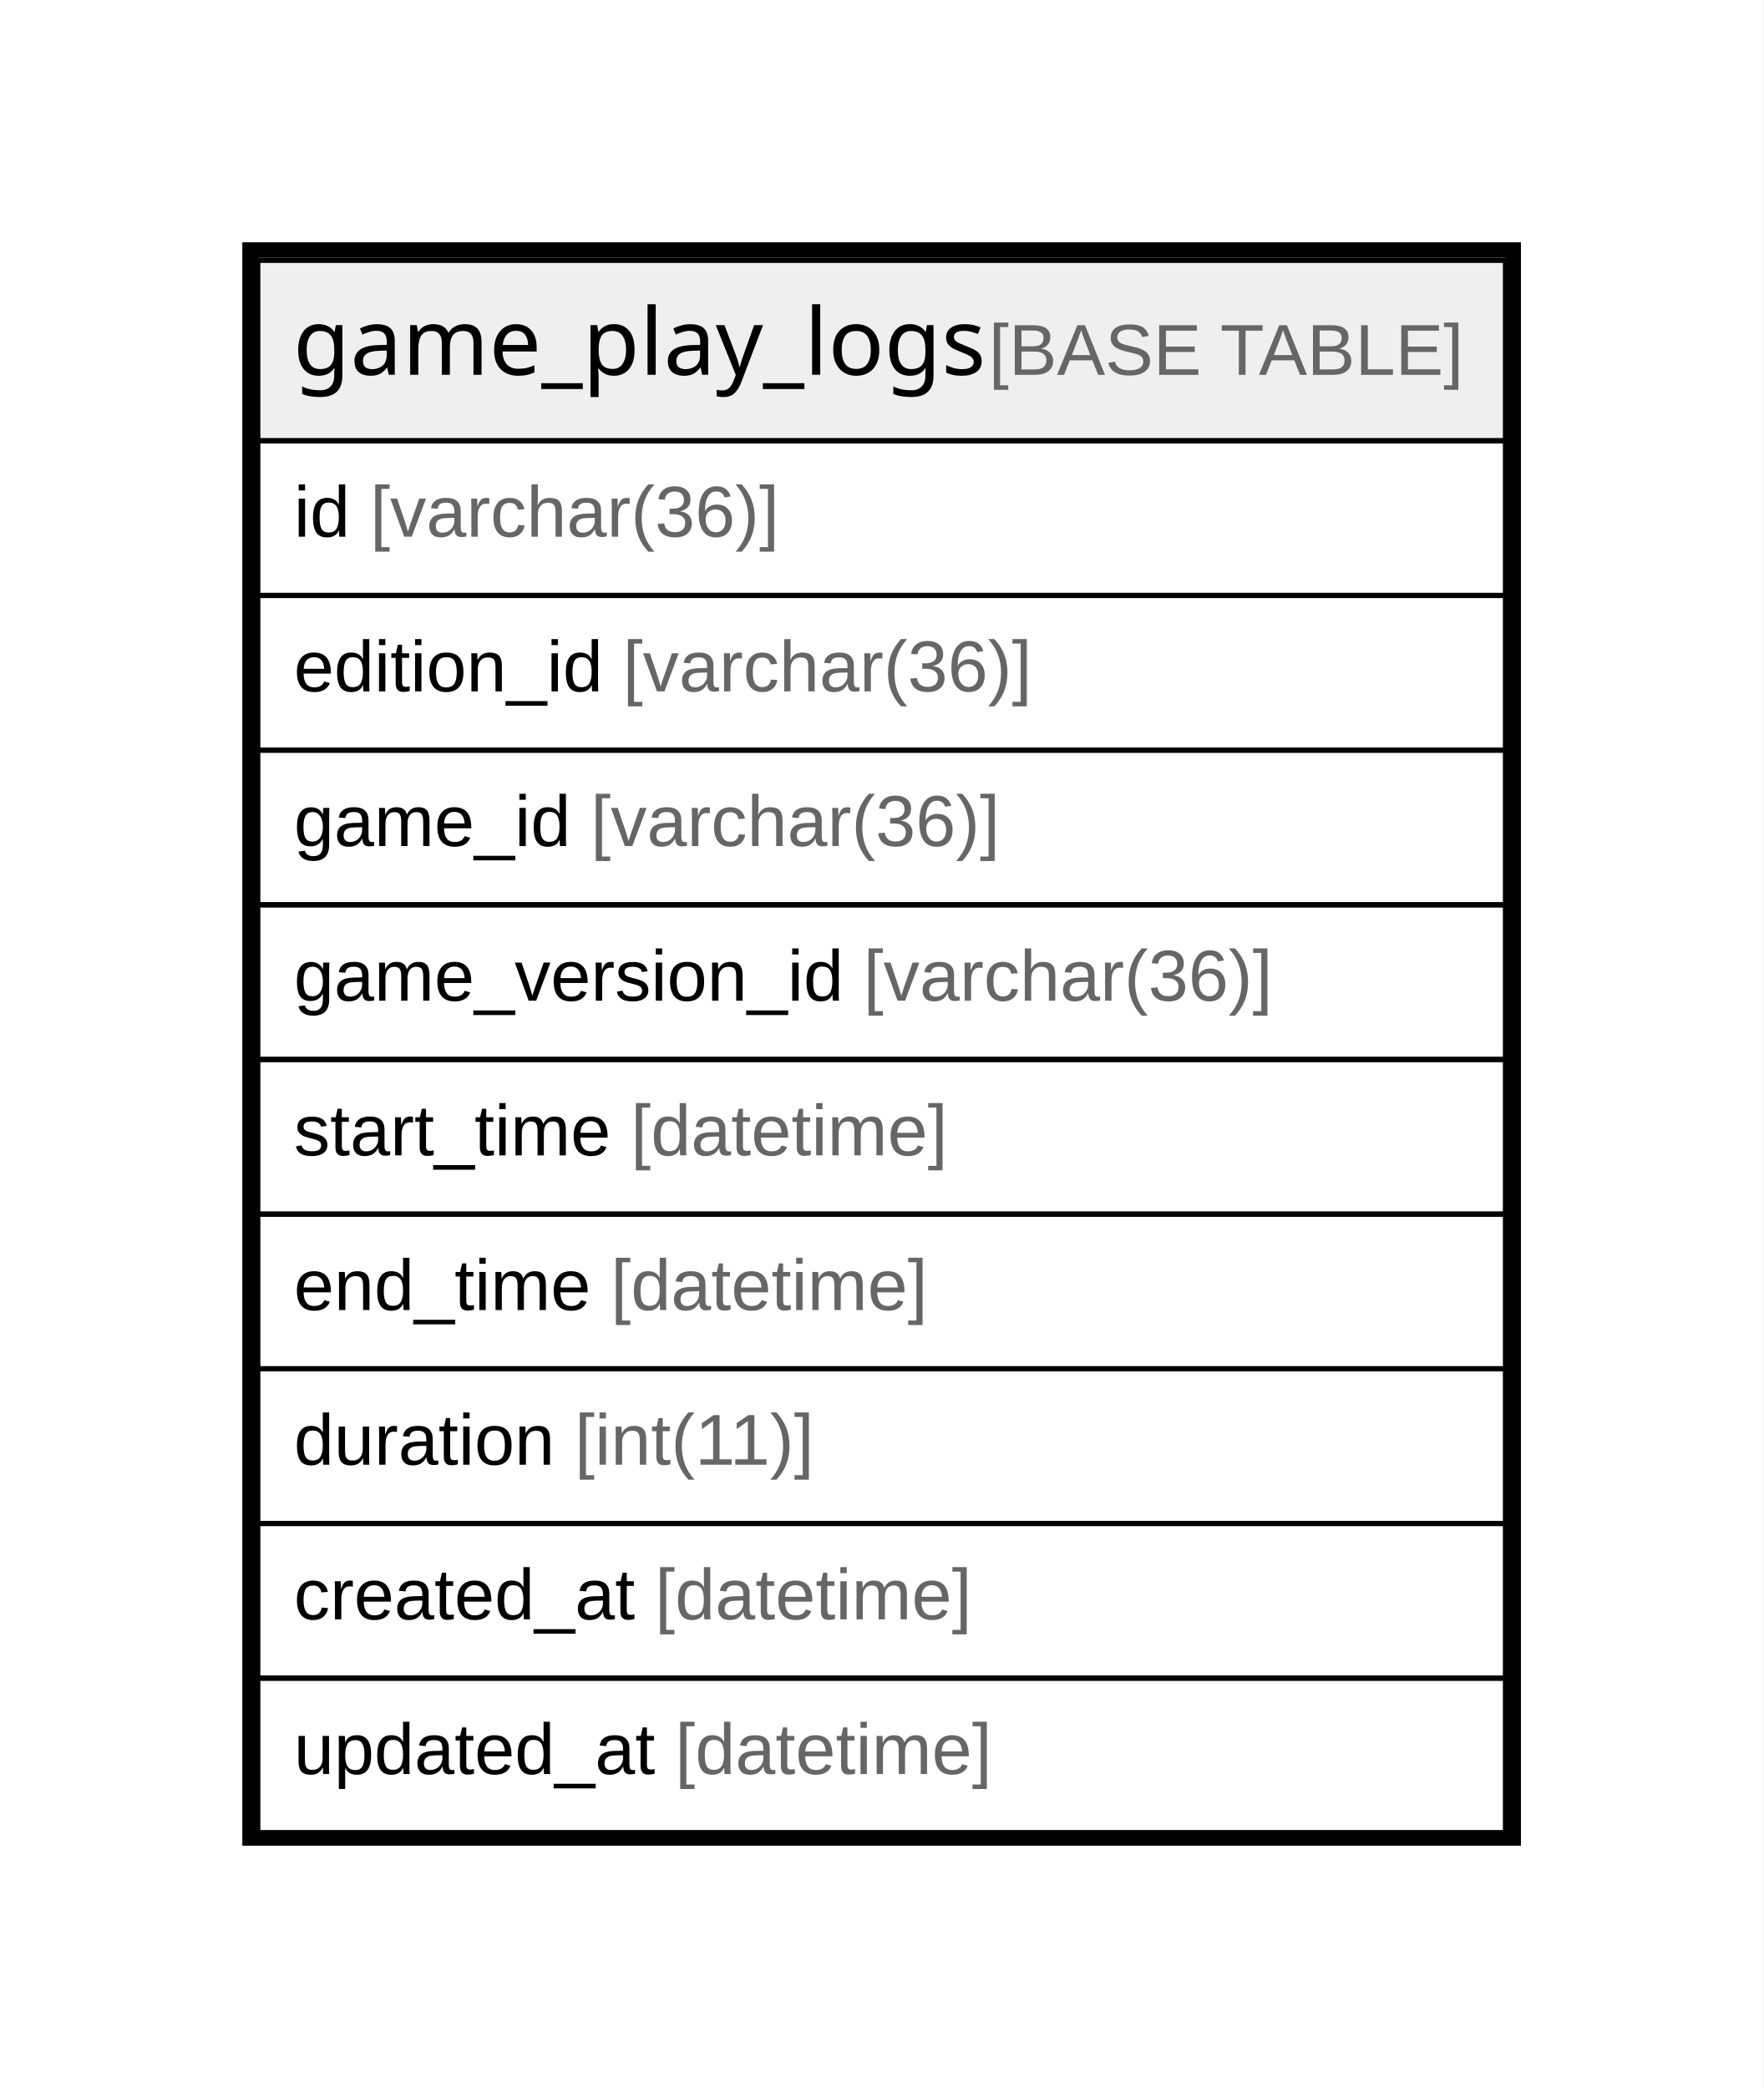
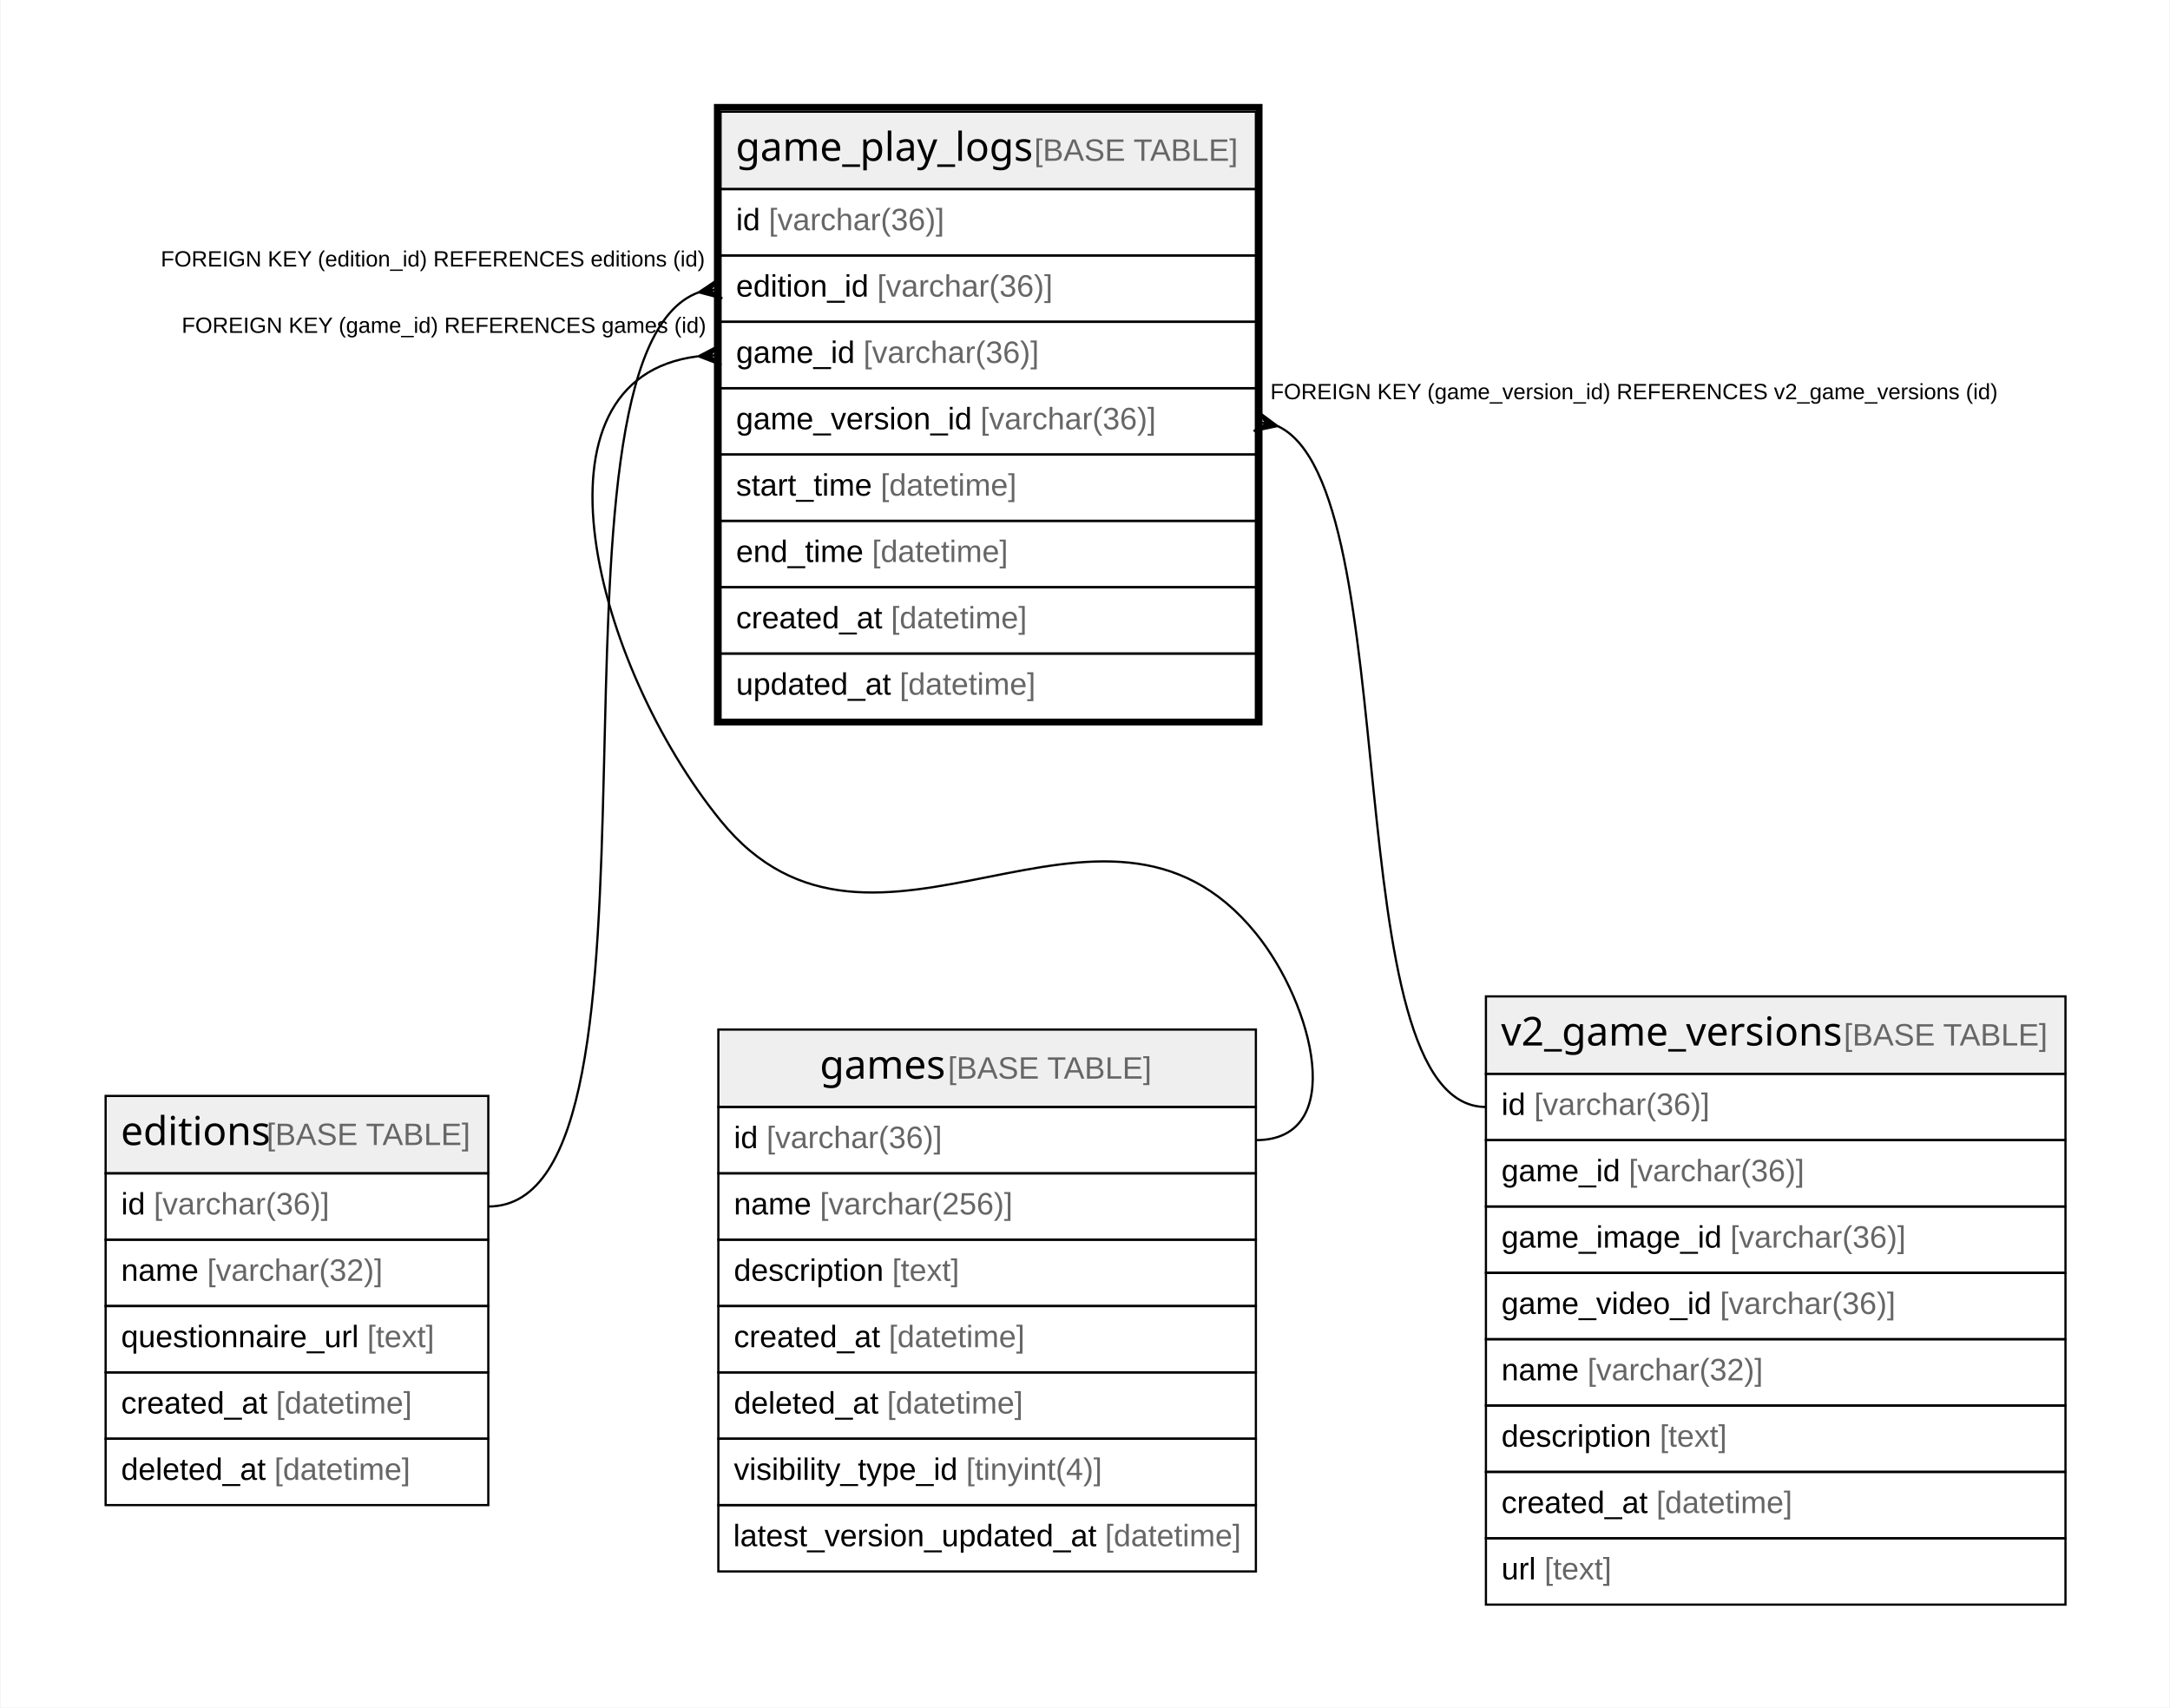
- <svg xmlns="http://www.w3.org/2000/svg" width="342pt" height="405pt" viewBox="0.00 0.00 342.00 405.00">
-   <g id="graph0" class="graph" transform="scale(1 1) rotate(0) translate(4 401)">
-     <polygon fill="#ffffff" stroke="transparent" points="-4,4 -4,-401 338,-401 338,4 -4,4" />
+ <svg xmlns="http://www.w3.org/2000/svg" width="981pt" height="772pt" viewBox="0.00 0.00 980.50 772.00">
+   <g id="graph0" class="graph" transform="scale(1 1) rotate(0) translate(4 768)">
+     <polygon fill="#ffffff" stroke="transparent" points="-4,4 -4,-768 976.5,-768 976.5,4 -4,4" />
    <g id="node1" class="node">
-       <polygon fill="#efefef" stroke="transparent" points="46,-315.5 46,-350.5 288,-350.5 288,-315.5 46,-315.5" />
-       <polygon fill="none" stroke="#000000" points="46,-315.5 46,-350.5 288,-350.5 288,-315.5 46,-315.5" />
-       <text text-anchor="start" x="52.855" y="-328.3" font-family="Arial Bold" font-size="18.00" fill="#000000">game_play_logs</text>
-       <text text-anchor="start" x="183.891" y="-328.3" font-family="Arial" font-size="14.00" fill="#000000"> </text>
-       <text text-anchor="start" x="187.782" y="-328.3" font-family="Arial" font-size="14.00" fill="#666666">[BASE TABLE]</text>
-       <polygon fill="none" stroke="#000000" points="46,-285.5 46,-315.5 288,-315.5 288,-285.5 46,-285.5" />
-       <text text-anchor="start" x="53" y="-296.9" font-family="Arial" font-size="14.00" fill="#000000">id </text>
-       <text text-anchor="start" x="67.78" y="-296.9" font-family="Arial" font-size="14.00" fill="#666666">[varchar(36)]</text>
-       <polygon fill="none" stroke="#000000" points="46,-255.5 46,-285.5 288,-285.5 288,-255.5 46,-255.5" />
-       <text text-anchor="start" x="53" y="-266.9" font-family="Arial" font-size="14.00" fill="#000000">edition_id </text>
-       <text text-anchor="start" x="116.797" y="-266.9" font-family="Arial" font-size="14.00" fill="#666666">[varchar(36)]</text>
-       <polygon fill="none" stroke="#000000" points="46,-225.5 46,-255.5 288,-255.5 288,-225.5 46,-225.5" />
-       <text text-anchor="start" x="53" y="-236.9" font-family="Arial" font-size="14.00" fill="#000000">game_id </text>
-       <text text-anchor="start" x="110.571" y="-236.9" font-family="Arial" font-size="14.00" fill="#666666">[varchar(36)]</text>
-       <polygon fill="none" stroke="#000000" points="46,-195.5 46,-225.5 288,-225.5 288,-195.5 46,-195.5" />
-       <text text-anchor="start" x="53" y="-206.9" font-family="Arial" font-size="14.00" fill="#000000">game_version_id </text>
-       <text text-anchor="start" x="163.468" y="-206.9" font-family="Arial" font-size="14.00" fill="#666666">[varchar(36)]</text>
-       <polygon fill="none" stroke="#000000" points="46,-165.5 46,-195.5 288,-195.5 288,-165.5 46,-165.5" />
-       <text text-anchor="start" x="53" y="-176.9" font-family="Arial" font-size="14.00" fill="#000000">start_time </text>
-       <text text-anchor="start" x="118.338" y="-176.9" font-family="Arial" font-size="14.00" fill="#666666">[datetime]</text>
-       <polygon fill="none" stroke="#000000" points="46,-135.5 46,-165.5 288,-165.5 288,-135.5 46,-135.5" />
-       <text text-anchor="start" x="53" y="-146.9" font-family="Arial" font-size="14.00" fill="#000000">end_time </text>
-       <text text-anchor="start" x="114.461" y="-146.9" font-family="Arial" font-size="14.00" fill="#666666">[datetime]</text>
-       <polygon fill="none" stroke="#000000" points="46,-105.5 46,-135.5 288,-135.5 288,-105.5 46,-105.5" />
-       <text text-anchor="start" x="53" y="-116.9" font-family="Arial" font-size="14.00" fill="#000000">duration </text>
-       <text text-anchor="start" x="107.461" y="-116.9" font-family="Arial" font-size="14.00" fill="#666666">[int(11)]</text>
-       <polygon fill="none" stroke="#000000" points="46,-75.5 46,-105.5 288,-105.5 288,-75.5 46,-75.5" />
-       <text text-anchor="start" x="53" y="-86.9" font-family="Arial" font-size="14.00" fill="#000000">created_at </text>
-       <text text-anchor="start" x="123.028" y="-86.9" font-family="Arial" font-size="14.00" fill="#666666">[datetime]</text>
-       <polygon fill="none" stroke="#000000" points="46,-45.5 46,-75.5 288,-75.5 288,-45.5 46,-45.5" />
-       <text text-anchor="start" x="53" y="-56.9" font-family="Arial" font-size="14.00" fill="#000000">updated_at </text>
-       <text text-anchor="start" x="126.933" y="-56.9" font-family="Arial" font-size="14.00" fill="#666666">[datetime]</text>
-       <polygon fill="none" stroke="#000000" stroke-width="3" points="44.5,-44.5 44.5,-352.5 289.5,-352.5 289.5,-44.5 44.5,-44.5" />
+       <polygon fill="#efefef" stroke="transparent" points="321.5,-682.5 321.5,-717.5 563.5,-717.5 563.5,-682.5 321.5,-682.5" />
+       <polygon fill="none" stroke="#000000" points="321.5,-682.5 321.5,-717.5 563.5,-717.5 563.5,-682.5 321.5,-682.5" />
+       <text text-anchor="start" x="328.355" y="-695.3" font-family="Arial Bold" font-size="18.00" fill="#000000">game_play_logs</text>
+       <text text-anchor="start" x="459.391" y="-695.3" font-family="Arial" font-size="14.00" fill="#000000"> </text>
+       <text text-anchor="start" x="463.282" y="-695.3" font-family="Arial" font-size="14.00" fill="#666666">[BASE TABLE]</text>
+       <polygon fill="none" stroke="#000000" points="321.5,-652.5 321.5,-682.5 563.5,-682.5 563.5,-652.5 321.5,-652.5" />
+       <text text-anchor="start" x="328.5" y="-663.9" font-family="Arial" font-size="14.00" fill="#000000">id </text>
+       <text text-anchor="start" x="343.28" y="-663.9" font-family="Arial" font-size="14.00" fill="#666666">[varchar(36)]</text>
+       <polygon fill="none" stroke="#000000" points="321.5,-622.5 321.5,-652.5 563.5,-652.5 563.5,-622.5 321.5,-622.5" />
+       <text text-anchor="start" x="328.5" y="-633.9" font-family="Arial" font-size="14.00" fill="#000000">edition_id </text>
+       <text text-anchor="start" x="392.297" y="-633.9" font-family="Arial" font-size="14.00" fill="#666666">[varchar(36)]</text>
+       <polygon fill="none" stroke="#000000" points="321.5,-592.5 321.5,-622.5 563.5,-622.5 563.5,-592.5 321.5,-592.5" />
+       <text text-anchor="start" x="328.5" y="-603.9" font-family="Arial" font-size="14.00" fill="#000000">game_id </text>
+       <text text-anchor="start" x="386.071" y="-603.9" font-family="Arial" font-size="14.00" fill="#666666">[varchar(36)]</text>
+       <polygon fill="none" stroke="#000000" points="321.5,-562.5 321.5,-592.5 563.5,-592.5 563.5,-562.5 321.5,-562.5" />
+       <text text-anchor="start" x="328.5" y="-573.9" font-family="Arial" font-size="14.00" fill="#000000">game_version_id </text>
+       <text text-anchor="start" x="438.968" y="-573.9" font-family="Arial" font-size="14.00" fill="#666666">[varchar(36)]</text>
+       <polygon fill="none" stroke="#000000" points="321.5,-532.5 321.5,-562.5 563.5,-562.5 563.5,-532.5 321.5,-532.5" />
+       <text text-anchor="start" x="328.5" y="-543.9" font-family="Arial" font-size="14.00" fill="#000000">start_time </text>
+       <text text-anchor="start" x="393.838" y="-543.9" font-family="Arial" font-size="14.00" fill="#666666">[datetime]</text>
+       <polygon fill="none" stroke="#000000" points="321.5,-502.5 321.5,-532.5 563.5,-532.5 563.5,-502.5 321.5,-502.5" />
+       <text text-anchor="start" x="328.5" y="-513.9" font-family="Arial" font-size="14.00" fill="#000000">end_time </text>
+       <text text-anchor="start" x="389.961" y="-513.9" font-family="Arial" font-size="14.00" fill="#666666">[datetime]</text>
+       <polygon fill="none" stroke="#000000" points="321.5,-472.5 321.5,-502.5 563.5,-502.5 563.5,-472.5 321.5,-472.5" />
+       <text text-anchor="start" x="328.5" y="-483.9" font-family="Arial" font-size="14.00" fill="#000000">created_at </text>
+       <text text-anchor="start" x="398.528" y="-483.9" font-family="Arial" font-size="14.00" fill="#666666">[datetime]</text>
+       <polygon fill="none" stroke="#000000" points="321.5,-442.5 321.5,-472.5 563.5,-472.5 563.5,-442.5 321.5,-442.5" />
+       <text text-anchor="start" x="328.5" y="-453.9" font-family="Arial" font-size="14.00" fill="#000000">updated_at </text>
+       <text text-anchor="start" x="402.433" y="-453.9" font-family="Arial" font-size="14.00" fill="#666666">[datetime]</text>
+       <polygon fill="none" stroke="#000000" stroke-width="3" points="320,-441.5 320,-719.5 565,-719.5 565,-441.5 320,-441.5" />
+     </g>
+     <g id="node2" class="node">
+       <polygon fill="#efefef" stroke="transparent" points="43.5,-237.5 43.5,-272.5 216.5,-272.5 216.5,-237.5 43.5,-237.5" />
+       <polygon fill="none" stroke="#000000" points="43.5,-237.5 43.5,-272.5 216.5,-272.5 216.5,-237.5 43.5,-237.5" />
+       <text text-anchor="start" x="50.365" y="-250.3" font-family="Arial Bold" font-size="18.00" fill="#000000">editions</text>
+       <text text-anchor="start" x="112.381" y="-250.3" font-family="Arial" font-size="14.00" fill="#000000"> </text>
+       <text text-anchor="start" x="116.271" y="-250.3" font-family="Arial" font-size="14.00" fill="#666666">[BASE TABLE]</text>
+       <polygon fill="none" stroke="#000000" points="43.5,-207.5 43.5,-237.5 216.5,-237.5 216.5,-207.5 43.5,-207.5" />
+       <text text-anchor="start" x="50.5" y="-218.9" font-family="Arial" font-size="14.00" fill="#000000">id </text>
+       <text text-anchor="start" x="65.28" y="-218.9" font-family="Arial" font-size="14.00" fill="#666666">[varchar(36)]</text>
+       <polygon fill="none" stroke="#000000" points="43.5,-177.5 43.5,-207.5 216.5,-207.5 216.5,-177.5 43.5,-177.5" />
+       <text text-anchor="start" x="50.5" y="-188.9" font-family="Arial" font-size="14.00" fill="#000000">name </text>
+       <text text-anchor="start" x="89.399" y="-188.9" font-family="Arial" font-size="14.00" fill="#666666">[varchar(32)]</text>
+       <polygon fill="none" stroke="#000000" points="43.5,-147.5 43.5,-177.5 216.5,-177.5 216.5,-147.5 43.5,-147.5" />
+       <text text-anchor="start" x="50.5" y="-158.9" font-family="Arial" font-size="14.00" fill="#000000">questionnaire_url </text>
+       <text text-anchor="start" x="161.748" y="-158.9" font-family="Arial" font-size="14.00" fill="#666666">[text]</text>
+       <polygon fill="none" stroke="#000000" points="43.5,-117.5 43.5,-147.5 216.5,-147.5 216.5,-117.5 43.5,-117.5" />
+       <text text-anchor="start" x="50.5" y="-128.9" font-family="Arial" font-size="14.00" fill="#000000">created_at </text>
+       <text text-anchor="start" x="120.528" y="-128.9" font-family="Arial" font-size="14.00" fill="#666666">[datetime]</text>
+       <polygon fill="none" stroke="#000000" points="43.5,-87.5 43.5,-117.5 216.5,-117.5 216.5,-87.5 43.5,-87.5" />
+       <text text-anchor="start" x="50.5" y="-98.9" font-family="Arial" font-size="14.00" fill="#000000">deleted_at </text>
+       <text text-anchor="start" x="119.757" y="-98.9" font-family="Arial" font-size="14.00" fill="#666666">[datetime]</text>
+     </g>
+     <g id="edge1" class="edge">
+       <path fill="none" stroke="#000000" d="M311.636,-635.828C232.451,-607.271 308.098,-222.5 216.5,-222.5" />
+       <polygon fill="#000000" stroke="#000000" points="311.641,-635.829 320.748,-641.937 316.57,-636.664 321.5,-637.5 321.5,-637.5 321.5,-637.5 316.57,-636.664 322.252,-633.063 311.641,-635.829 311.641,-635.829" />
+       <text text-anchor="start" x="68.439" y="-647.5" font-family="Arial" font-size="10.00" fill="#000000">FOREIGN KEY (edition_id) REFERENCES editions (id)</text>
+     </g>
+     <g id="node3" class="node">
+       <polygon fill="#efefef" stroke="transparent" points="320.5,-267.5 320.5,-302.5 563.5,-302.5 563.5,-267.5 320.5,-267.5" />
+       <polygon fill="none" stroke="#000000" points="320.5,-267.5 320.5,-302.5 563.5,-302.5 563.5,-267.5 320.5,-267.5" />
+       <text text-anchor="start" x="366.368" y="-280.3" font-family="Arial Bold" font-size="18.00" fill="#000000">games</text>
+       <text text-anchor="start" x="420.378" y="-280.3" font-family="Arial" font-size="14.00" fill="#000000"> </text>
+       <text text-anchor="start" x="424.269" y="-280.3" font-family="Arial" font-size="14.00" fill="#666666">[BASE TABLE]</text>
+       <polygon fill="none" stroke="#000000" points="320.5,-237.5 320.5,-267.5 563.5,-267.5 563.5,-237.5 320.5,-237.5" />
+       <text text-anchor="start" x="327.5" y="-248.9" font-family="Arial" font-size="14.00" fill="#000000">id </text>
+       <text text-anchor="start" x="342.28" y="-248.9" font-family="Arial" font-size="14.00" fill="#666666">[varchar(36)]</text>
+       <polygon fill="none" stroke="#000000" points="320.5,-207.5 320.5,-237.5 563.5,-237.5 563.5,-207.5 320.5,-207.5" />
+       <text text-anchor="start" x="327.5" y="-218.9" font-family="Arial" font-size="14.00" fill="#000000">name </text>
+       <text text-anchor="start" x="366.399" y="-218.9" font-family="Arial" font-size="14.00" fill="#666666">[varchar(256)]</text>
+       <polygon fill="none" stroke="#000000" points="320.5,-177.5 320.5,-207.5 563.5,-207.5 563.5,-177.5 320.5,-177.5" />
+       <text text-anchor="start" x="327.5" y="-188.9" font-family="Arial" font-size="14.00" fill="#000000">description </text>
+       <text text-anchor="start" x="399.068" y="-188.9" font-family="Arial" font-size="14.00" fill="#666666">[text]</text>
+       <polygon fill="none" stroke="#000000" points="320.5,-147.5 320.5,-177.5 563.5,-177.5 563.5,-147.5 320.5,-147.5" />
+       <text text-anchor="start" x="327.5" y="-158.9" font-family="Arial" font-size="14.00" fill="#000000">created_at </text>
+       <text text-anchor="start" x="397.528" y="-158.9" font-family="Arial" font-size="14.00" fill="#666666">[datetime]</text>
+       <polygon fill="none" stroke="#000000" points="320.5,-117.5 320.5,-147.5 563.5,-147.5 563.5,-117.5 320.5,-117.5" />
+       <text text-anchor="start" x="327.5" y="-128.9" font-family="Arial" font-size="14.00" fill="#000000">deleted_at </text>
+       <text text-anchor="start" x="396.757" y="-128.9" font-family="Arial" font-size="14.00" fill="#666666">[datetime]</text>
+       <polygon fill="none" stroke="#000000" points="320.5,-87.5 320.5,-117.5 563.5,-117.5 563.5,-87.5 320.5,-87.5" />
+       <text text-anchor="start" x="327.5" y="-98.9" font-family="Arial" font-size="14.00" fill="#000000">visibility_type_id </text>
+       <text text-anchor="start" x="432.507" y="-98.9" font-family="Arial" font-size="14.00" fill="#666666">[tinyint(4)]</text>
+       <polygon fill="none" stroke="#000000" points="320.5,-57.5 320.5,-87.5 563.5,-87.5 563.5,-57.5 320.5,-57.5" />
+       <text text-anchor="start" x="327.237" y="-68.9" font-family="Arial" font-size="14.00" fill="#000000">latest_version_updated_at </text>
+       <text text-anchor="start" x="495.303" y="-68.9" font-family="Arial" font-size="14.00" fill="#666666">[datetime]</text>
+     </g>
+     <g id="edge2" class="edge">
+       <path fill="none" stroke="#000000" d="M311.117,-606.881C230.686,-596.83 264.863,-466.817 321.5,-397 390.748,-311.638 494.252,-431.362 563.5,-346 589.68,-313.728 605.056,-252.5 563.5,-252.5" />
+       <polygon fill="#000000" stroke="#000000" points="311.518,-606.905 321.232,-611.992 316.509,-607.202 321.5,-607.5 321.5,-607.5 321.5,-607.5 316.509,-607.202 321.768,-603.008 311.518,-606.905 311.518,-606.905" />
+       <text text-anchor="start" x="77.886" y="-617.5" font-family="Arial" font-size="10.00" fill="#000000">FOREIGN KEY (game_id) REFERENCES games (id)</text>
+     </g>
+     <g id="node4" class="node">
+       <polygon fill="#efefef" stroke="transparent" points="667.5,-282.5 667.5,-317.5 929.5,-317.5 929.5,-282.5 667.5,-282.5" />
+       <polygon fill="none" stroke="#000000" points="667.5,-282.5 667.5,-317.5 929.5,-317.5 929.5,-282.5 667.5,-282.5" />
+       <text text-anchor="start" x="674.356" y="-295.3" font-family="Arial Bold" font-size="18.00" fill="#000000">v2_game_versions</text>
+       <text text-anchor="start" x="825.39" y="-295.3" font-family="Arial" font-size="14.00" fill="#000000"> </text>
+       <text text-anchor="start" x="829.281" y="-295.3" font-family="Arial" font-size="14.00" fill="#666666">[BASE TABLE]</text>
+       <polygon fill="none" stroke="#000000" points="667.5,-252.5 667.5,-282.5 929.5,-282.5 929.5,-252.5 667.5,-252.5" />
+       <text text-anchor="start" x="674.5" y="-263.9" font-family="Arial" font-size="14.00" fill="#000000">id </text>
+       <text text-anchor="start" x="689.28" y="-263.9" font-family="Arial" font-size="14.00" fill="#666666">[varchar(36)]</text>
+       <polygon fill="none" stroke="#000000" points="667.5,-222.5 667.5,-252.5 929.5,-252.5 929.5,-222.5 667.5,-222.5" />
+       <text text-anchor="start" x="674.5" y="-233.9" font-family="Arial" font-size="14.00" fill="#000000">game_id </text>
+       <text text-anchor="start" x="732.071" y="-233.9" font-family="Arial" font-size="14.00" fill="#666666">[varchar(36)]</text>
+       <polygon fill="none" stroke="#000000" points="667.5,-192.5 667.5,-222.5 929.5,-222.5 929.5,-192.5 667.5,-192.5" />
+       <text text-anchor="start" x="674.5" y="-203.9" font-family="Arial" font-size="14.00" fill="#000000">game_image_id </text>
+       <text text-anchor="start" x="777.968" y="-203.9" font-family="Arial" font-size="14.00" fill="#666666">[varchar(36)]</text>
+       <polygon fill="none" stroke="#000000" points="667.5,-162.5 667.5,-192.5 929.5,-192.5 929.5,-162.5 667.5,-162.5" />
+       <text text-anchor="start" x="674.5" y="-173.9" font-family="Arial" font-size="14.00" fill="#000000">game_video_id </text>
+       <text text-anchor="start" x="773.308" y="-173.9" font-family="Arial" font-size="14.00" fill="#666666">[varchar(36)]</text>
+       <polygon fill="none" stroke="#000000" points="667.5,-132.5 667.5,-162.5 929.5,-162.5 929.5,-132.5 667.5,-132.5" />
+       <text text-anchor="start" x="674.5" y="-143.9" font-family="Arial" font-size="14.00" fill="#000000">name </text>
+       <text text-anchor="start" x="713.399" y="-143.9" font-family="Arial" font-size="14.00" fill="#666666">[varchar(32)]</text>
+       <polygon fill="none" stroke="#000000" points="667.5,-102.5 667.5,-132.5 929.5,-132.5 929.5,-102.5 667.5,-102.5" />
+       <text text-anchor="start" x="674.5" y="-113.9" font-family="Arial" font-size="14.00" fill="#000000">description </text>
+       <text text-anchor="start" x="746.068" y="-113.9" font-family="Arial" font-size="14.00" fill="#666666">[text]</text>
+       <polygon fill="none" stroke="#000000" points="667.5,-72.5 667.5,-102.5 929.5,-102.5 929.5,-72.5 667.5,-72.5" />
+       <text text-anchor="start" x="674.5" y="-83.9" font-family="Arial" font-size="14.00" fill="#000000">created_at </text>
+       <text text-anchor="start" x="744.528" y="-83.9" font-family="Arial" font-size="14.00" fill="#666666">[datetime]</text>
+       <polygon fill="none" stroke="#000000" points="667.5,-42.5 667.5,-72.5 929.5,-72.5 929.5,-42.5 667.5,-42.5" />
+       <text text-anchor="start" x="674.5" y="-53.9" font-family="Arial" font-size="14.00" fill="#000000">url </text>
+       <text text-anchor="start" x="693.94" y="-53.9" font-family="Arial" font-size="14.00" fill="#666666">[text]</text>
+     </g>
+     <g id="edge3" class="edge">
+       <path fill="none" stroke="#000000" d="M573.355,-575.355C632.398,-547.966 598.386,-267.5 667.5,-267.5" />
+       <polygon fill="#000000" stroke="#000000" points="573.271,-575.373 562.543,-573.103 568.386,-576.437 563.5,-577.5 563.5,-577.5 563.5,-577.5 568.386,-576.437 564.457,-581.897 573.271,-575.373 573.271,-575.373" />
+       <text text-anchor="start" x="570.043" y="-587.5" font-family="Arial" font-size="10.00" fill="#000000">FOREIGN KEY (game_version_id) REFERENCES v2_game_versions (id)</text>
    </g>
  </g>
</svg>
